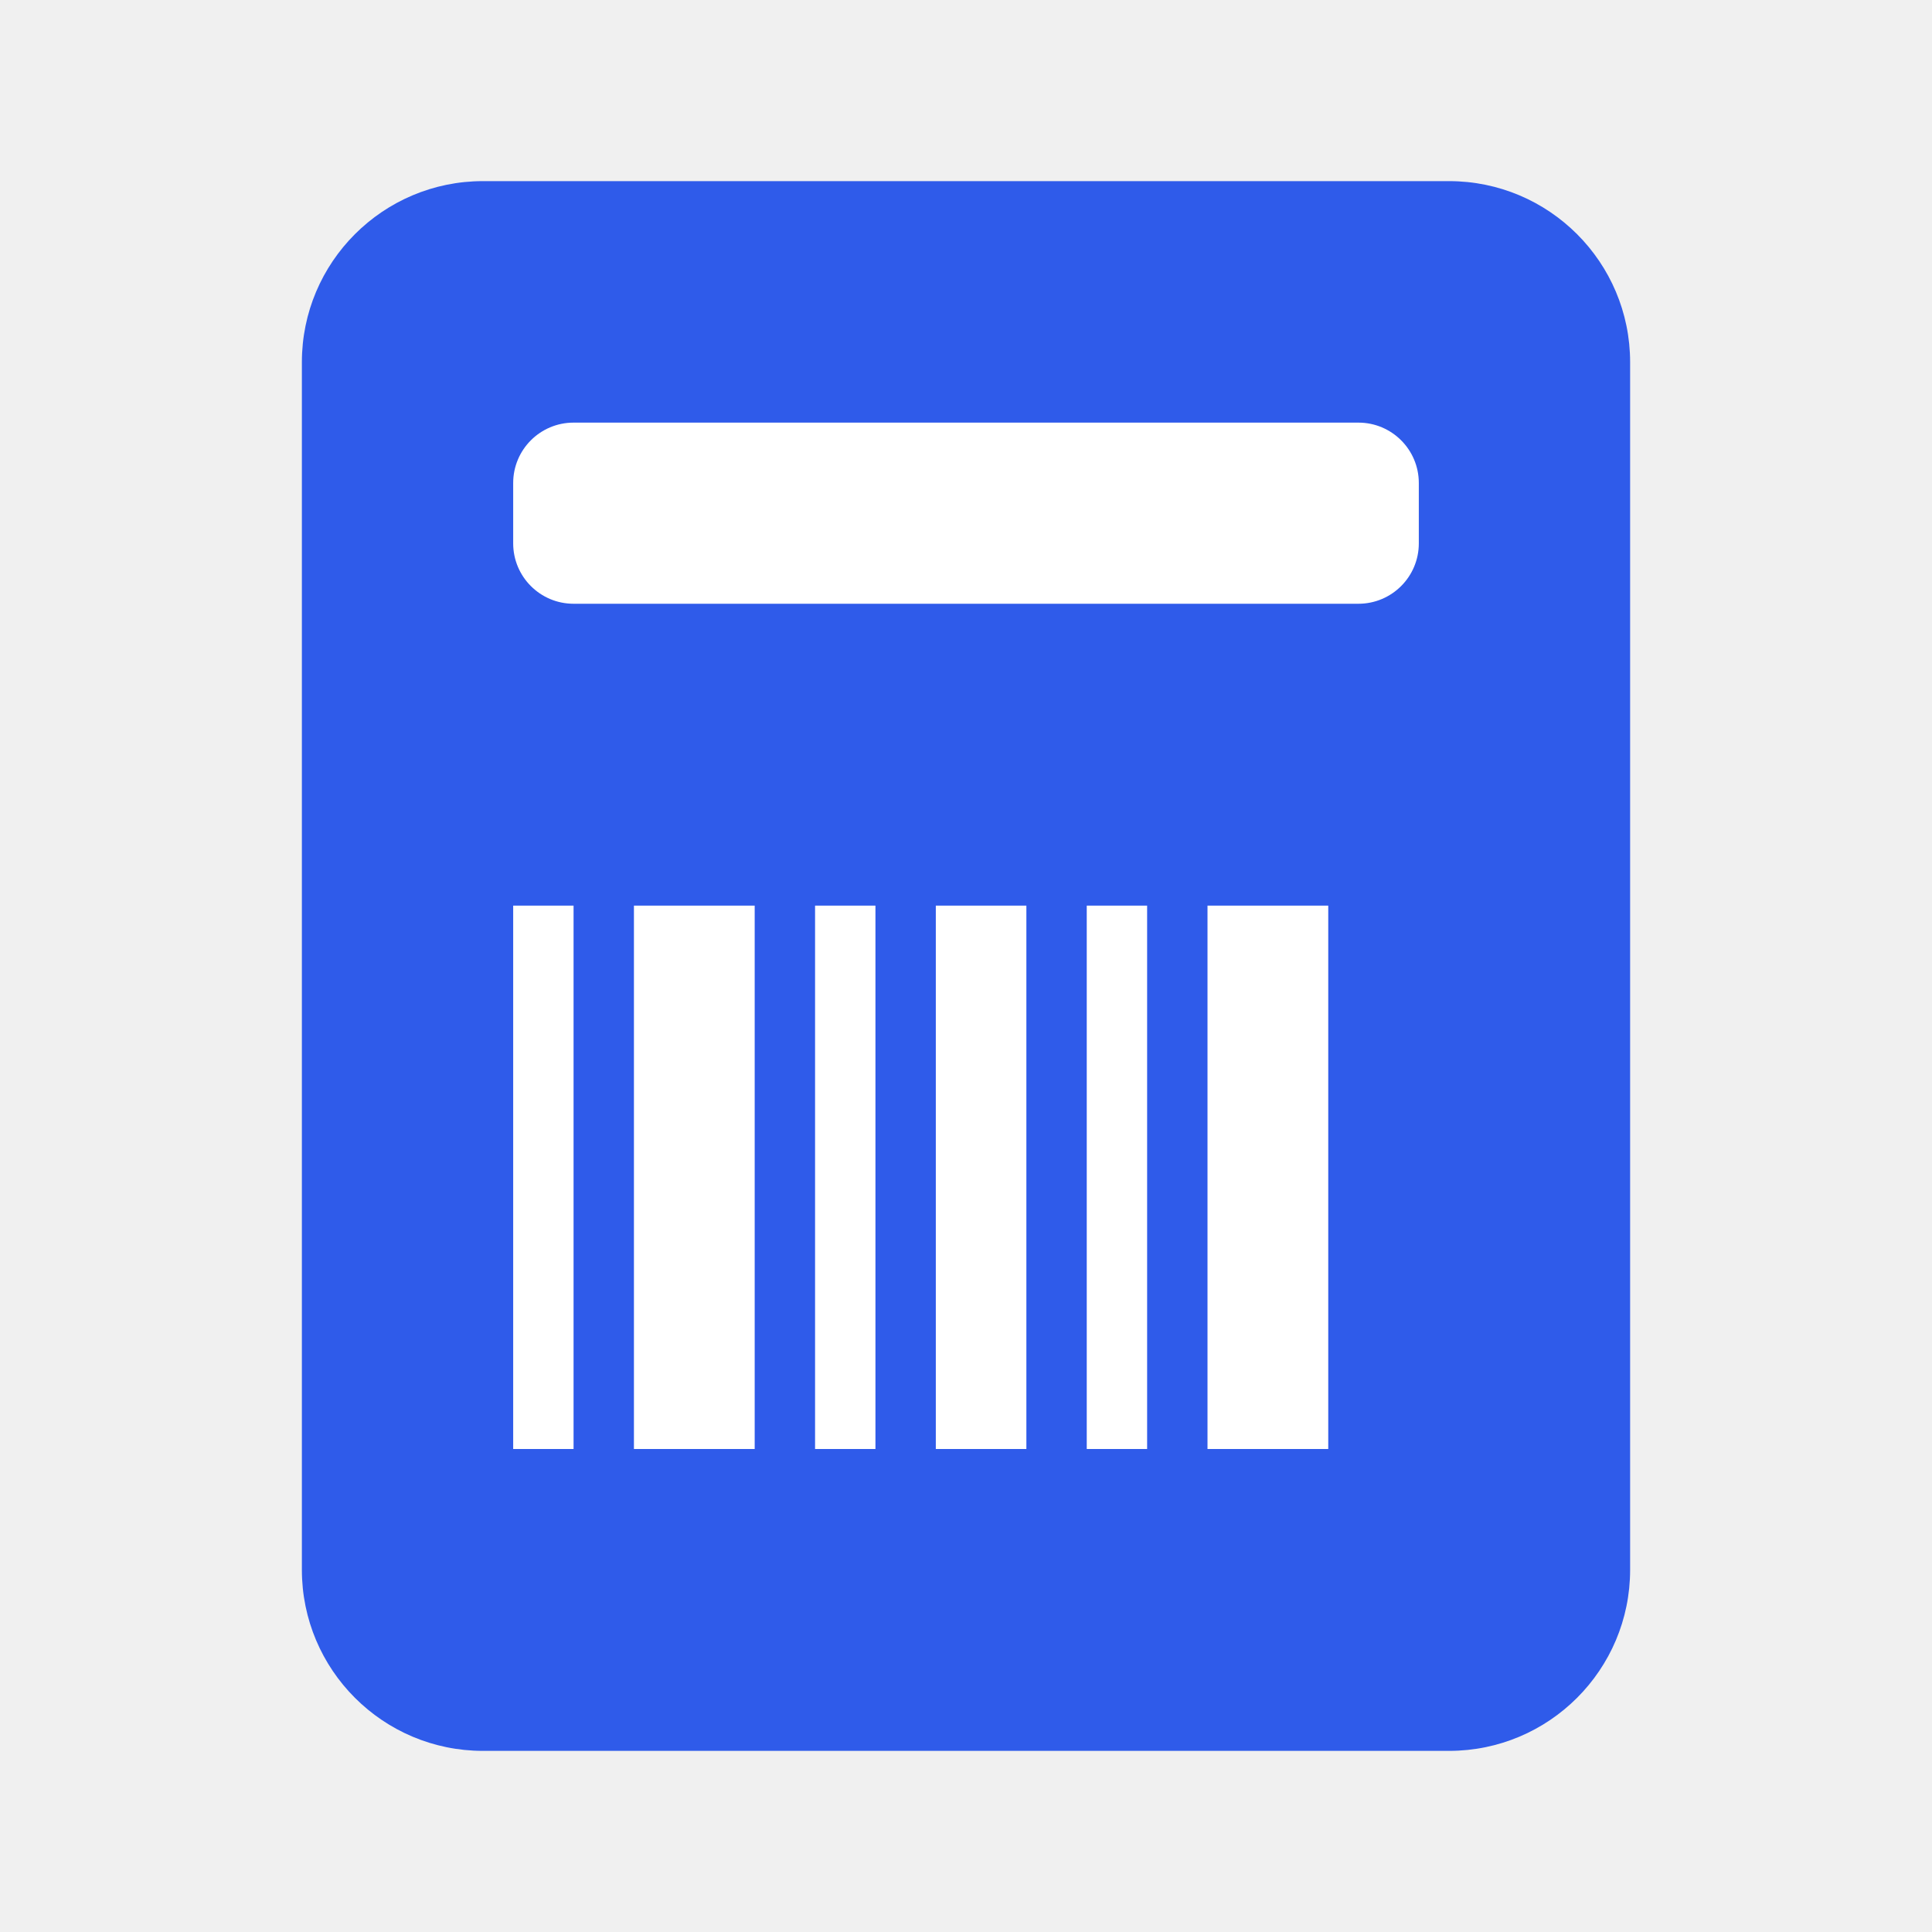
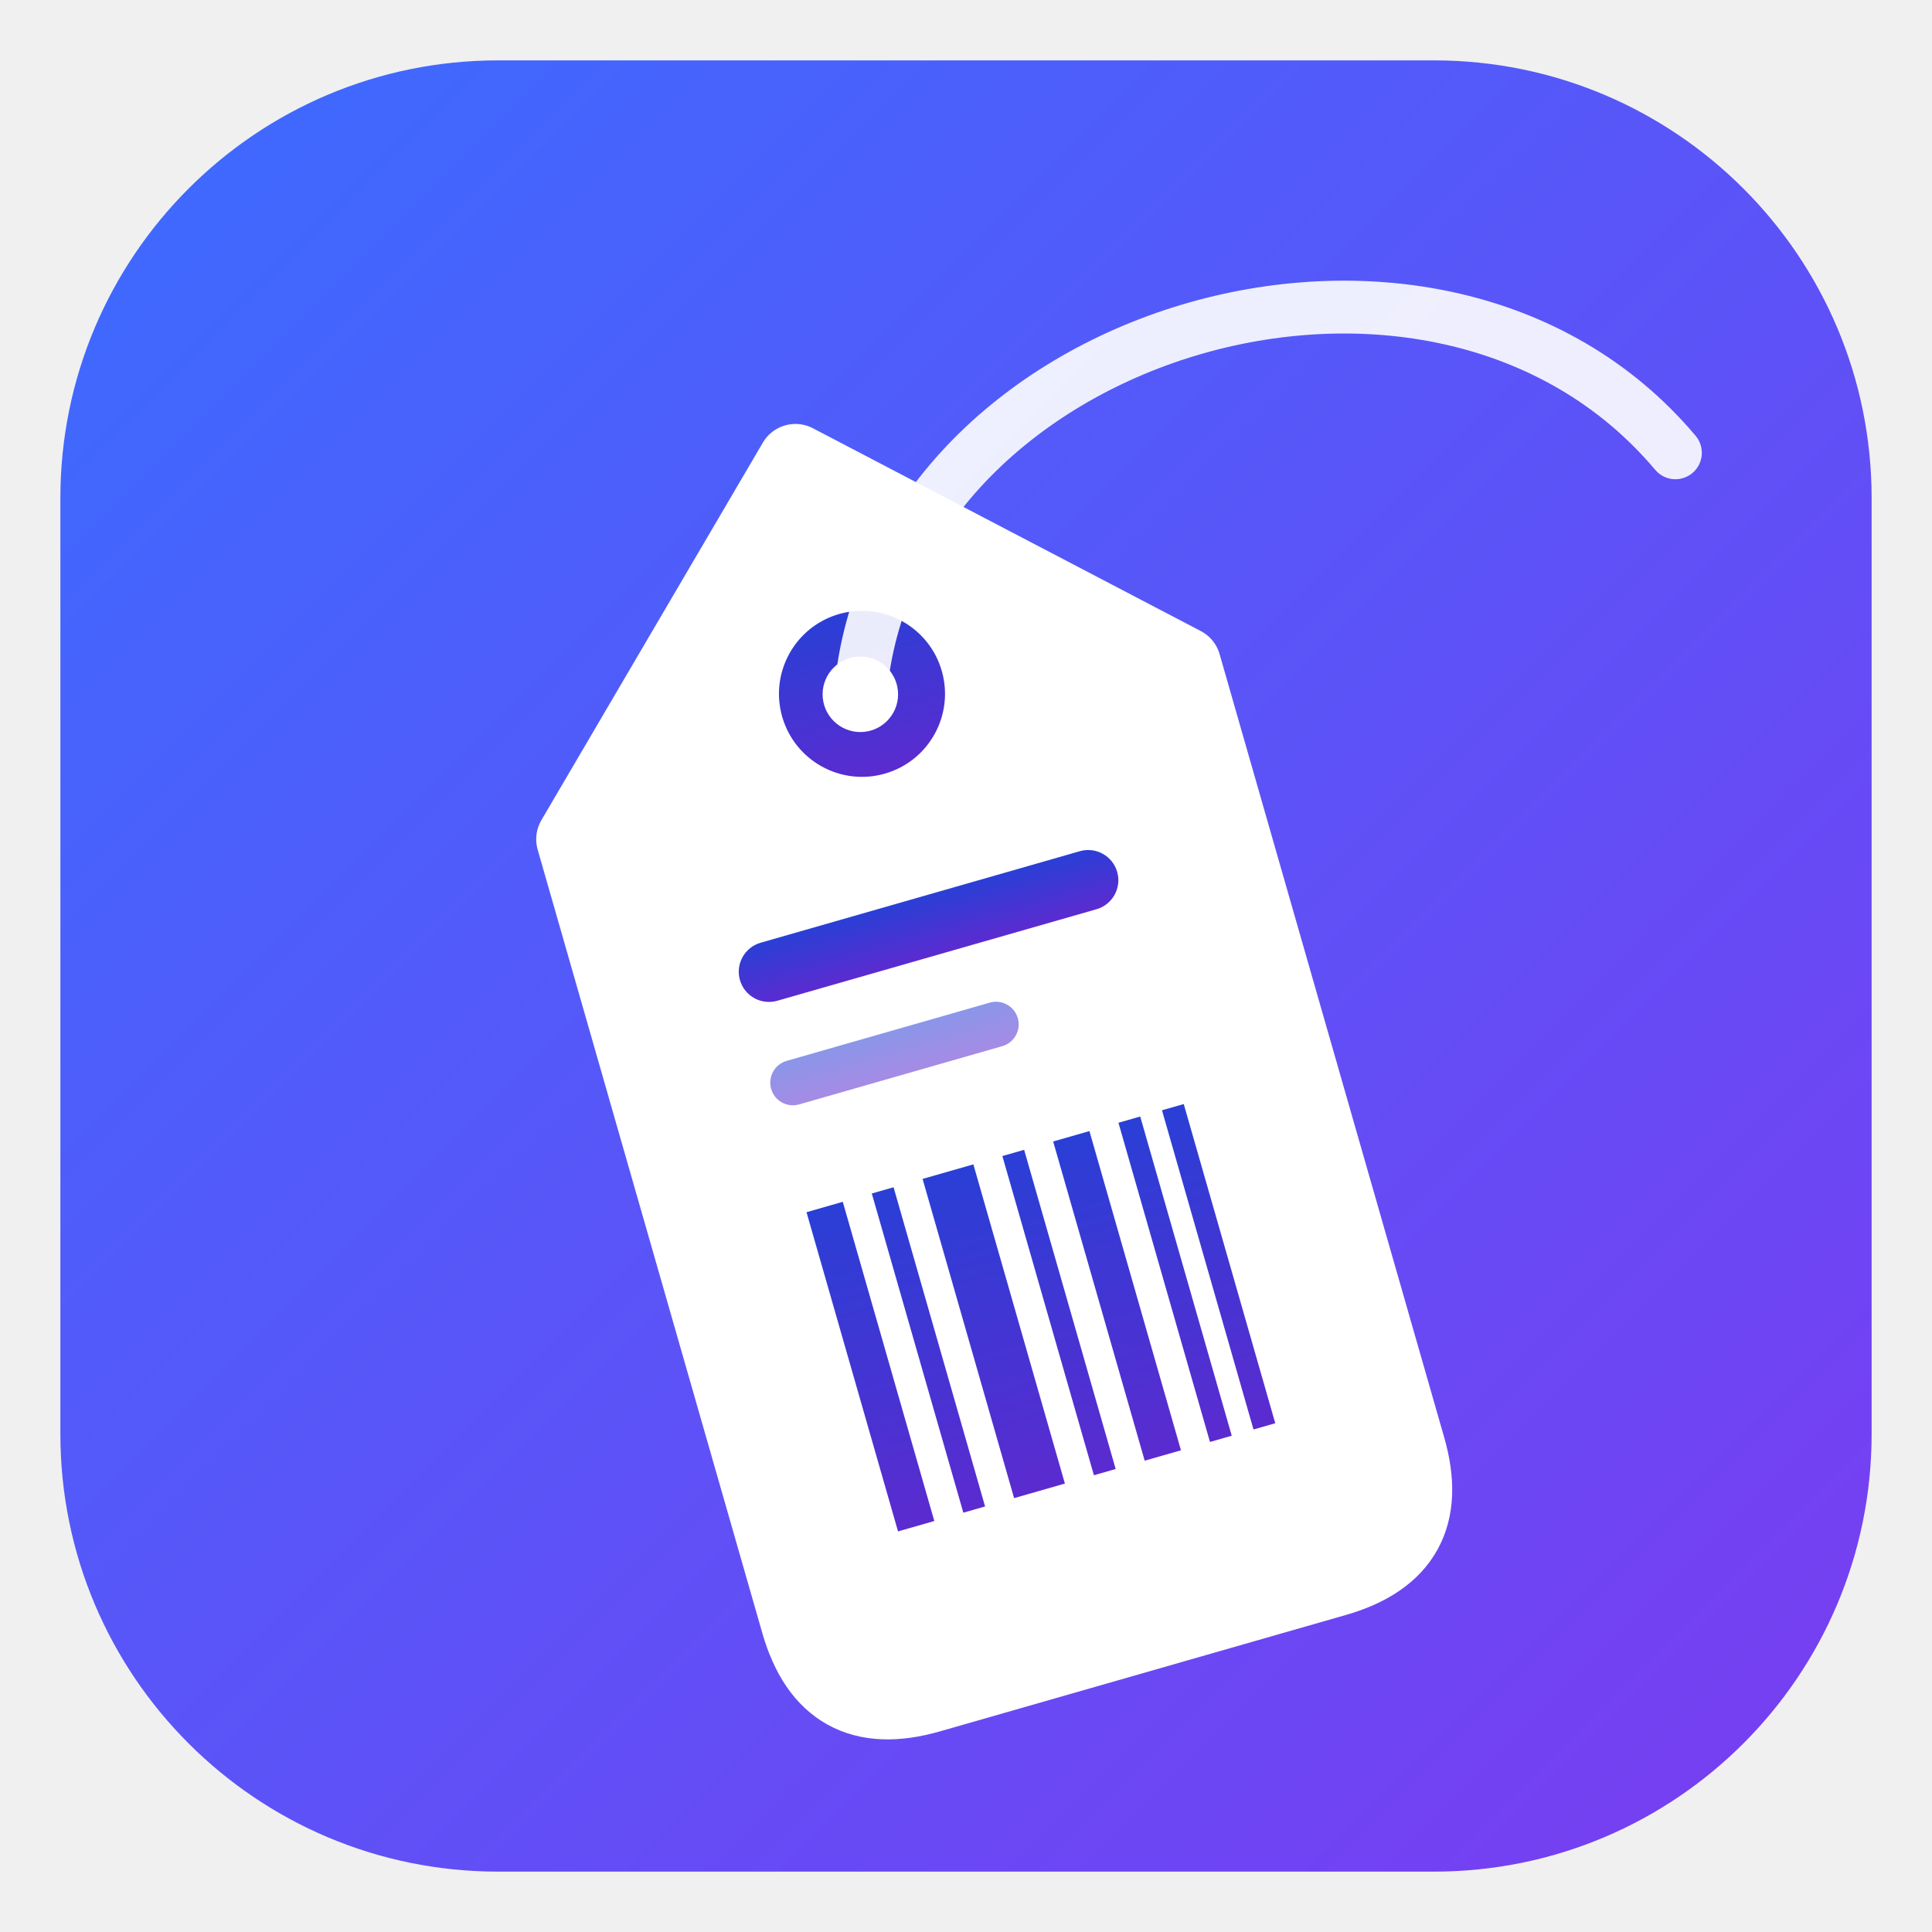
- <svg xmlns="http://www.w3.org/2000/svg" viewBox="0 0 64 64">
-   <rect x="10" y="6" width="44" height="52" rx="6" fill="#2f5bea" />
-   <rect x="17" y="14" width="30" height="6" rx="2" fill="#fff" />
-   <g fill="#fff">
-     <rect x="17" y="30" width="2" height="18" />
-     <rect x="21" y="30" width="4" height="18" />
-     <rect x="27" y="30" width="2" height="18" />
-     <rect x="31" y="30" width="3" height="18" />
-     <rect x="36" y="30" width="2" height="18" />
-     <rect x="40" y="30" width="4" height="18" />
+ <svg xmlns="http://www.w3.org/2000/svg" viewBox="0 0 256 256" width="256" height="256">
+   <defs>
+     <linearGradient id="bg" x1="0" y1="0" x2="1" y2="1">
+       <stop offset="0" stop-color="#3b6cff" />
+       <stop offset="1" stop-color="#7a3cf0" />
+     </linearGradient>
+     <linearGradient id="ink" x1="0" y1="0" x2="0" y2="1">
+       <stop offset="0" stop-color="#2a3fd6" />
+       <stop offset="1" stop-color="#5b2bd0" />
+     </linearGradient>
+   </defs>
+   <rect x="8" y="8" width="240" height="240" rx="58" fill="url(#bg)" />
+   <g transform="rotate(-16 128 140)">
+     <path d="M86 98 L128 58 L170 98 V206 Q170 220 156 220 H100 Q86 220 86 206 Z" fill="#fff" stroke="#fff" stroke-width="10" stroke-linejoin="round" />
+     <circle cx="128" cy="90" r="11" fill="url(#ink)" />
+     <rect x="102" y="118" width="52" height="8" rx="4" fill="url(#ink)" />
+     <rect x="102" y="134" width="34" height="6" rx="3" fill="url(#ink)" fill-opacity=".55" />
+     <g fill="url(#ink)">
+       <rect x="102" y="154" width="5" height="44" />
+       <rect x="111" y="154" width="3" height="44" />
+       <rect x="118" y="154" width="7" height="44" />
+       <rect x="129" y="154" width="3" height="44" />
+       <rect x="136" y="154" width="5" height="44" />
+       <rect x="145" y="154" width="3" height="44" />
+       <rect x="151" y="154" width="3" height="44" />
+     </g>
  </g>
+   <path d="M114 92 C118 44 190 22 222 60" fill="none" stroke="#fff" stroke-opacity=".9" stroke-width="7" stroke-linecap="round" />
+   <circle cx="114" cy="92" r="5" fill="#fff" />
</svg>
